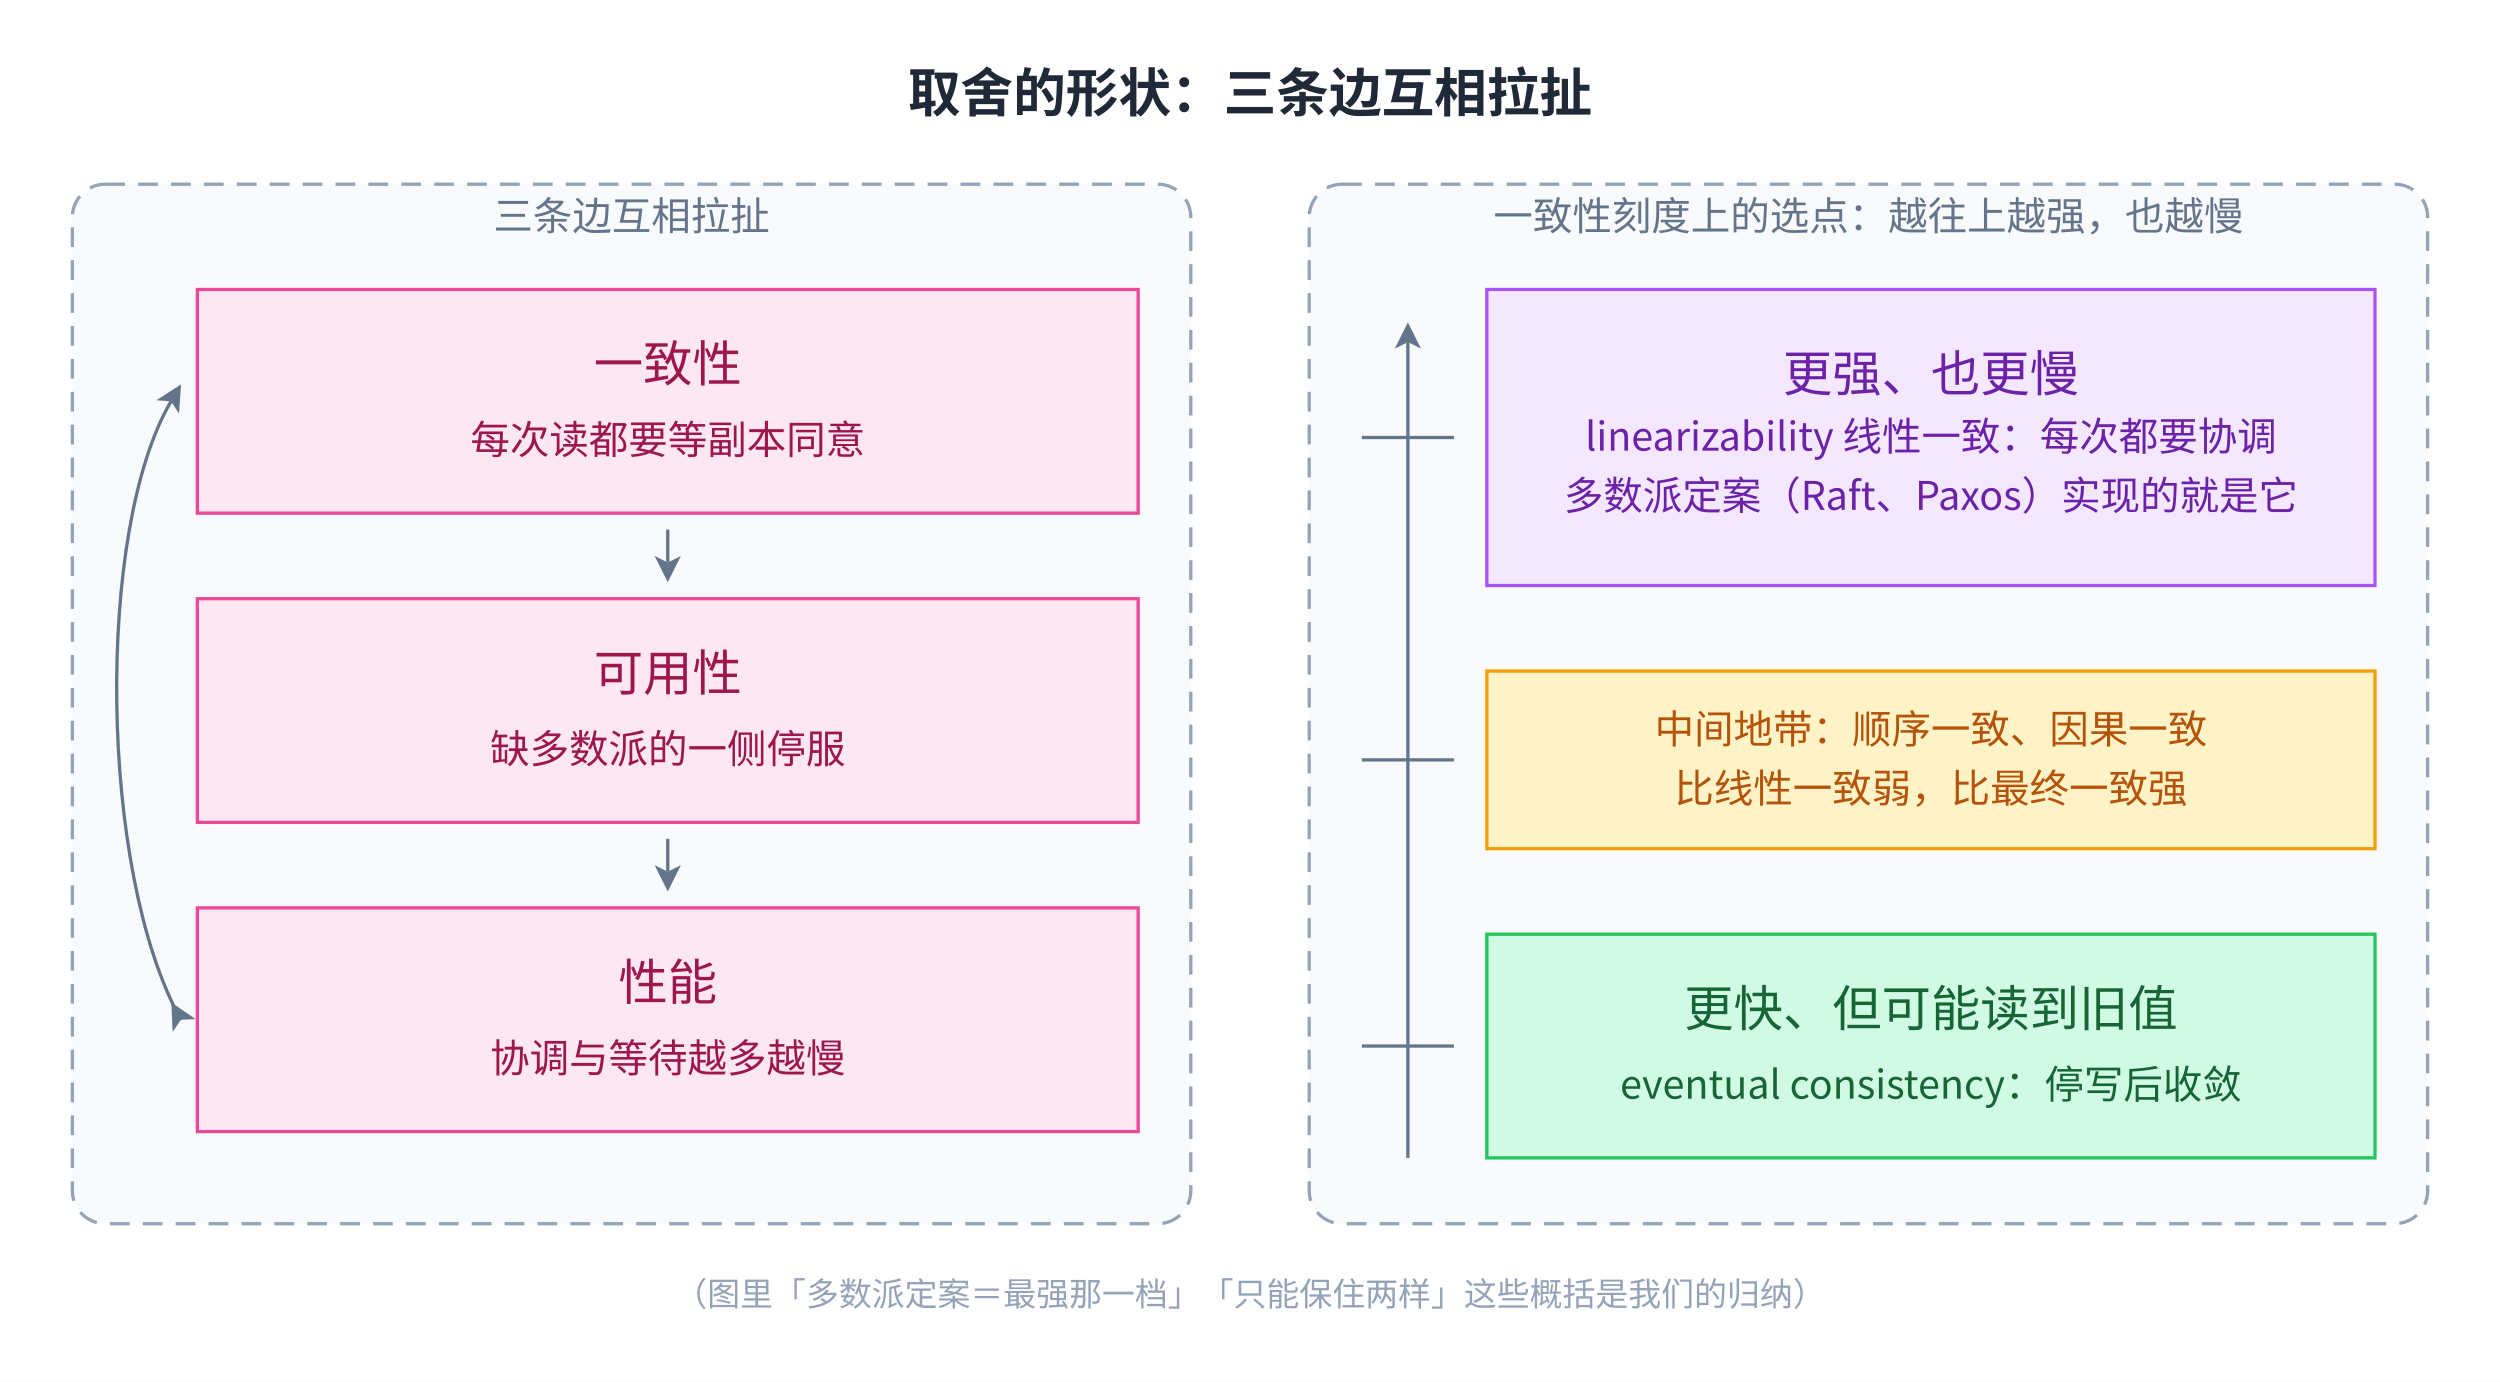
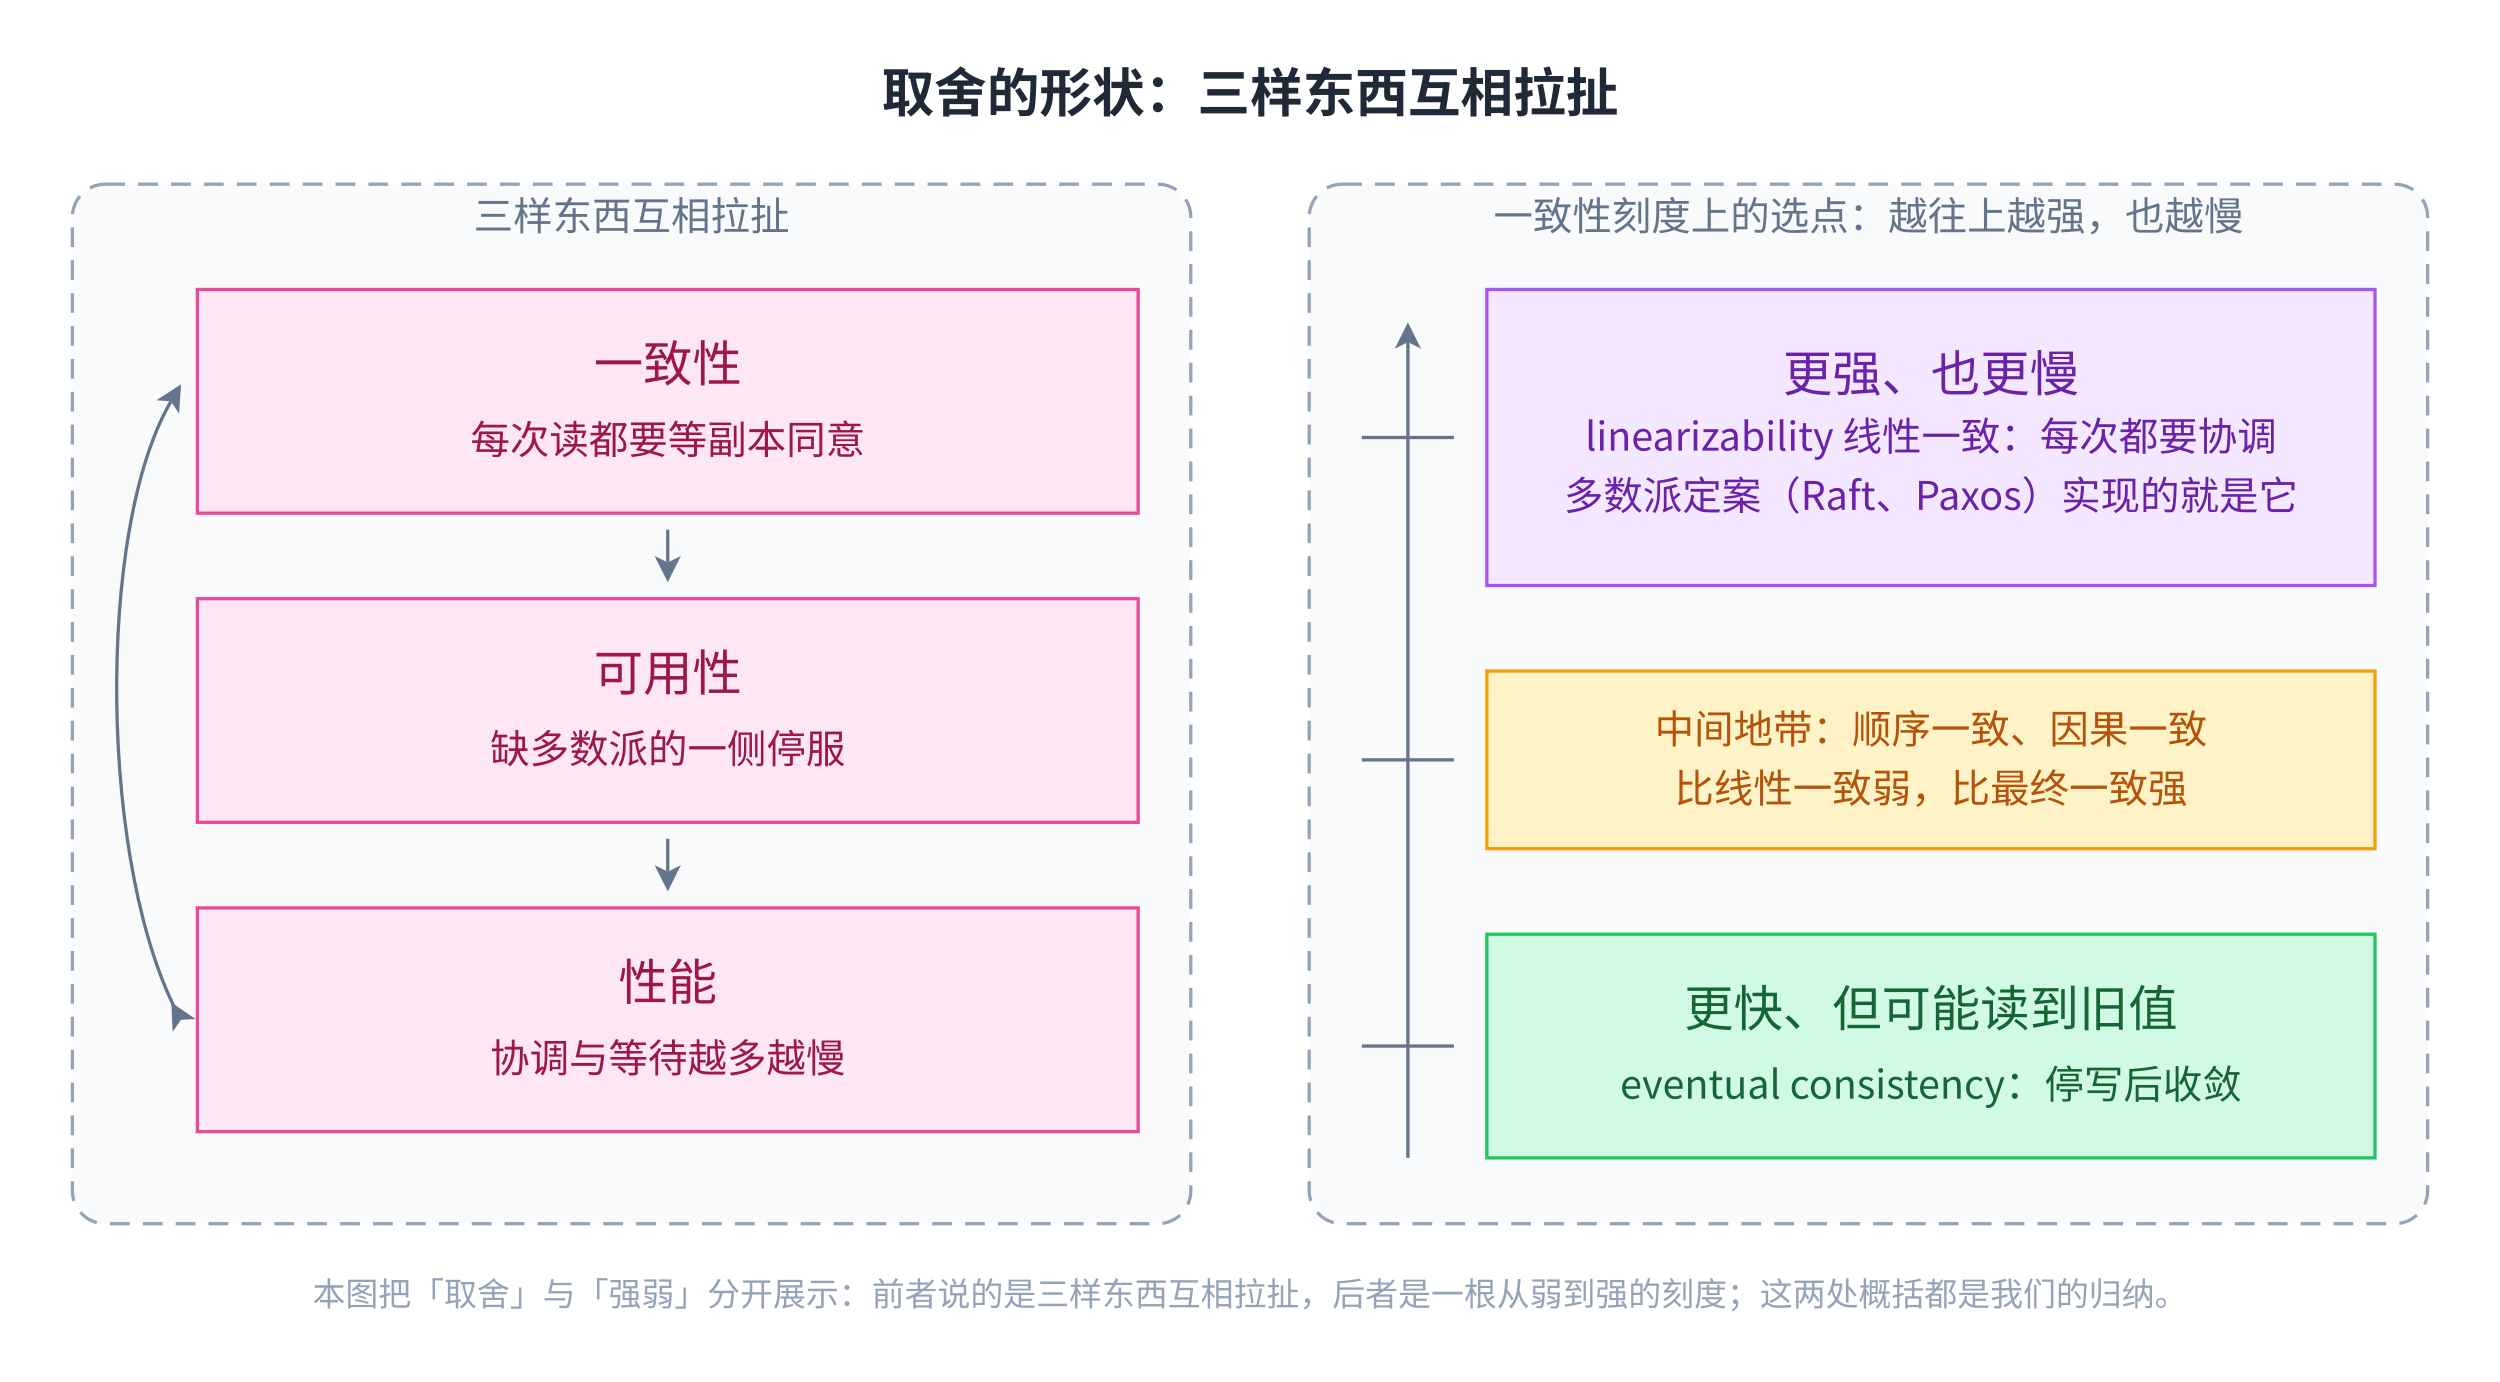
<svg xmlns="http://www.w3.org/2000/svg" viewBox="0 0 760 420" width="760" height="420" role="img" aria-labelledby="fig-intro-2-title fig-intro-2-desc">
  <defs>
    <style>
      text { font-family: 'PingFang SC', 'Microsoft YaHei', 'Noto Sans CJK SC', system-ui, sans-serif; }
    </style>
    <marker id="arrow" markerWidth="8" markerHeight="8" refX="2" refY="4" orient="auto" markerUnits="userSpaceOnUse">
      <path d="M0,0 L8,4 L0,8 L2,4 z" fill="#64748b" />
    </marker>
  </defs>
  <rect x="0" y="0" width="760" height="420" fill="#ffffff" />
-   <text x="380" y="34" font-size="16" font-weight="600" fill="#1f2937" text-anchor="middle">取舍的形状：三条边互相拉扯</text>
+   <text x="380" y="34" font-size="16" font-weight="600" fill="#1f2937" text-anchor="middle">取舍的形状：三样东西互相拉扯</text>
  <rect x="22" y="56" width="340" height="316" rx="10" fill="#f8fafc" stroke="#94a3b8" stroke-dasharray="6,4" />
-   <text x="192" y="70" font-size="12" fill="#64748b" text-anchor="middle">三条边互相拉扯</text>
+   <text x="192" y="70" font-size="12" fill="#64748b" text-anchor="middle">三样东西互相拉扯</text>
  <rect x="398" y="56" width="340" height="316" rx="10" fill="#f8fafc" stroke="#94a3b8" stroke-dasharray="6,4" />
  <text x="568" y="70" font-size="12" fill="#64748b" text-anchor="middle">一致性刻度上的选点：越往上越强，也越慢</text>
  <path d="M203,161 L203,171" fill="none" stroke="#64748b" marker-end="url(#arrow)" />
  <path d="M203,255 L203,265" fill="none" stroke="#64748b" marker-end="url(#arrow)" />
  <path d="M55,310 C 30,265 29,161 52,122" fill="none" stroke="#64748b" marker-end="url(#arrow)" marker-start="url(#arrow)" />
  <path d="M428,352 L428,104" fill="none" stroke="#64748b" marker-end="url(#arrow)" />
  <path d="M414,133 L442,133" fill="none" stroke="#64748b" />
  <path d="M414,231 L442,231" fill="none" stroke="#64748b" />
  <path d="M414,318 L442,318" fill="none" stroke="#64748b" />
  <rect x="60" y="88" width="286" height="68" fill="#fce7f3" stroke="#ec4899" />
  <text x="203" y="116" font-size="15" fill="#9d174d" text-anchor="middle">一致性</text>
  <text x="203" y="138" font-size="12" fill="#9d174d" text-anchor="middle">每次读都要等副本同意</text>
  <rect x="60" y="182" width="286" height="68" fill="#fce7f3" stroke="#ec4899" />
  <text x="203" y="210" font-size="15" fill="#9d174d" text-anchor="middle">可用性</text>
  <text x="203" y="232" font-size="12" fill="#9d174d" text-anchor="middle">缺多数派的一侧停服</text>
  <rect x="60" y="276" width="286" height="68" fill="#fce7f3" stroke="#ec4899" />
  <text x="203" y="304" font-size="15" fill="#9d174d" text-anchor="middle">性能</text>
  <text x="203" y="326" font-size="12" fill="#9d174d" text-anchor="middle">协调与等待越多越慢</text>
  <rect x="452" y="88" width="270" height="90" fill="#f3e8ff" stroke="#a855f7" />
  <text x="587" y="119" font-size="15" fill="#6b21a8" text-anchor="middle">更强、也更慢</text>
  <text x="587" y="137" font-size="12" fill="#6b21a8" text-anchor="middle">linearizability 线性一致：每次都要协调</text>
  <text x="587" y="155" font-size="12" fill="#6b21a8" text-anchor="middle">多数派定案（Raft、Paxos）实现的就是它</text>
  <rect x="452" y="204" width="270" height="54" fill="#fef3c7" stroke="#f59e0b" />
  <text x="587" y="226" font-size="12" fill="#b45309" text-anchor="middle">中间地带：顺序一致、因果一致</text>
  <text x="587" y="244" font-size="12" fill="#b45309" text-anchor="middle">比线性一致弱，比最终一致强</text>
  <rect x="452" y="284" width="270" height="68" fill="#d1fae5" stroke="#22c55e" />
  <text x="587" y="312" font-size="15" fill="#166534" text-anchor="middle">更快、但可能读到旧值</text>
  <text x="587" y="334" font-size="12" fill="#166534" text-anchor="middle">eventual consistency：停写后收敛</text>
-   <text x="380" y="397" font-size="10" fill="#94a3b8" text-anchor="middle">（图里「多数派定案＝最强那一档」「只能保住两样」这些概括是我们的归纳）</text>
+   <text x="380" y="397" font-size="10" fill="#94a3b8" text-anchor="middle">本图把「取舍」与「强弱」分开展示：前者说的是三样东西互相拉扯，后者是一根从弱到强的刻度；这两处概括都是我们的归纳。</text>
</svg>
